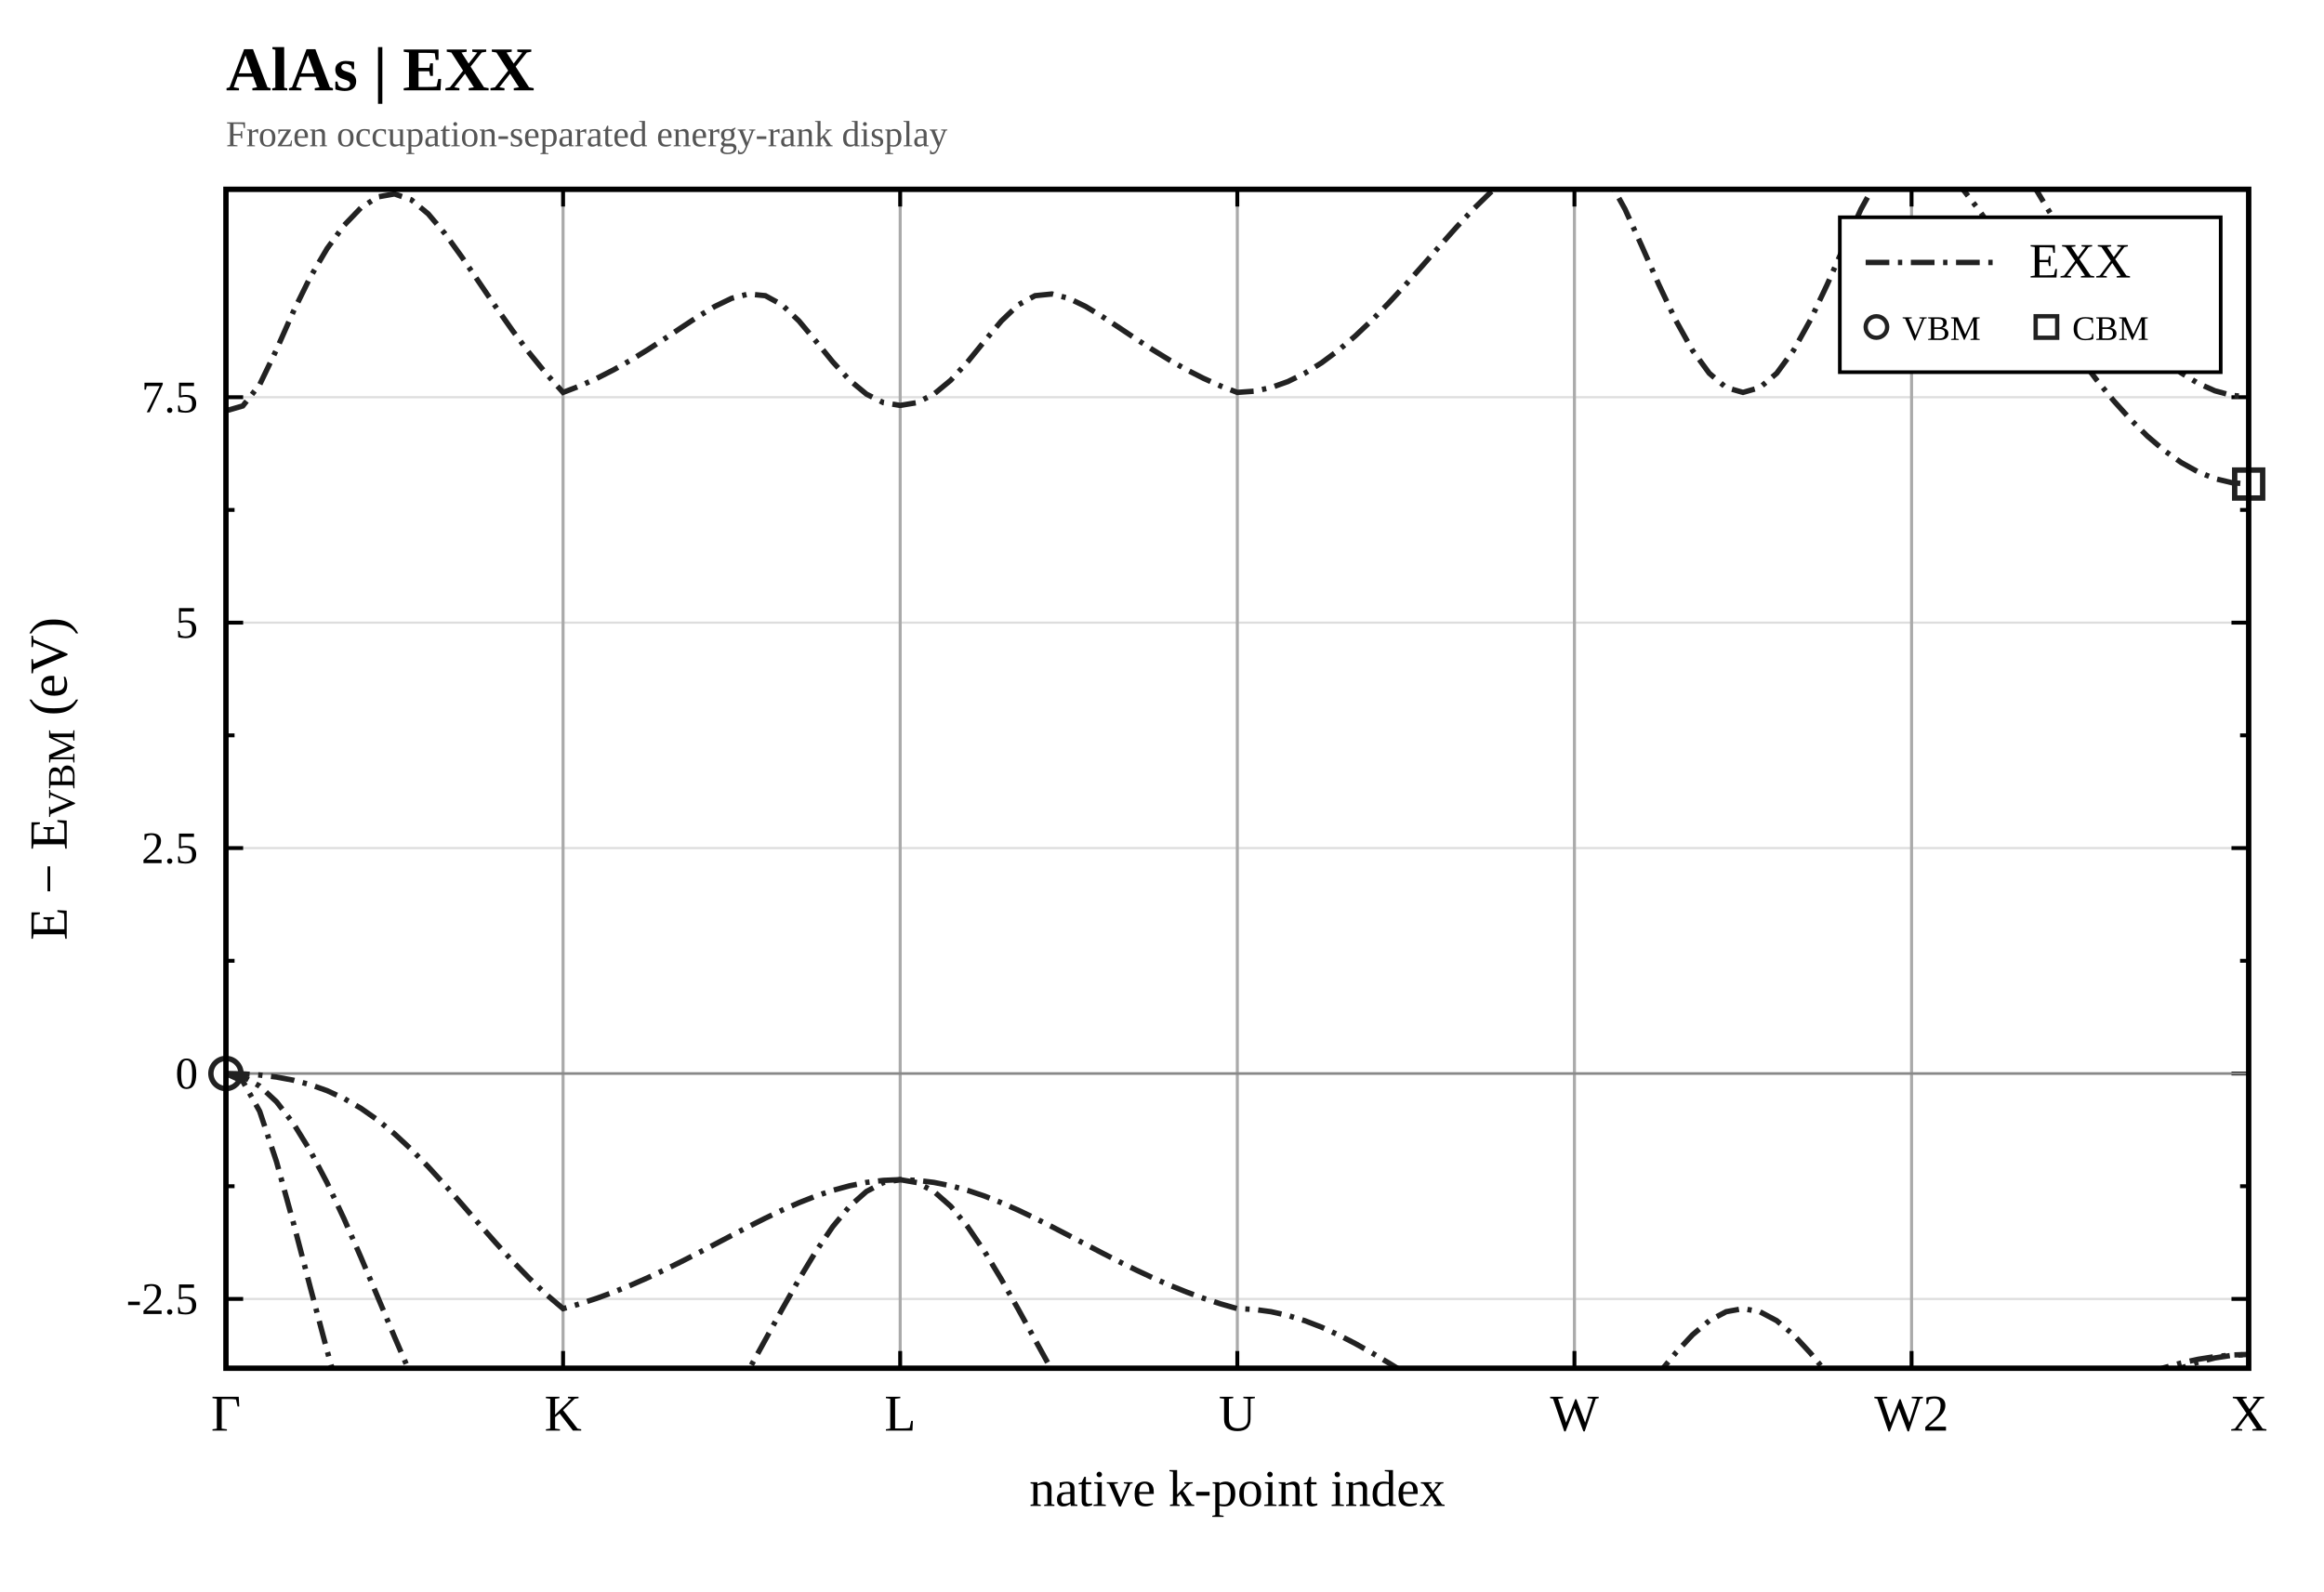
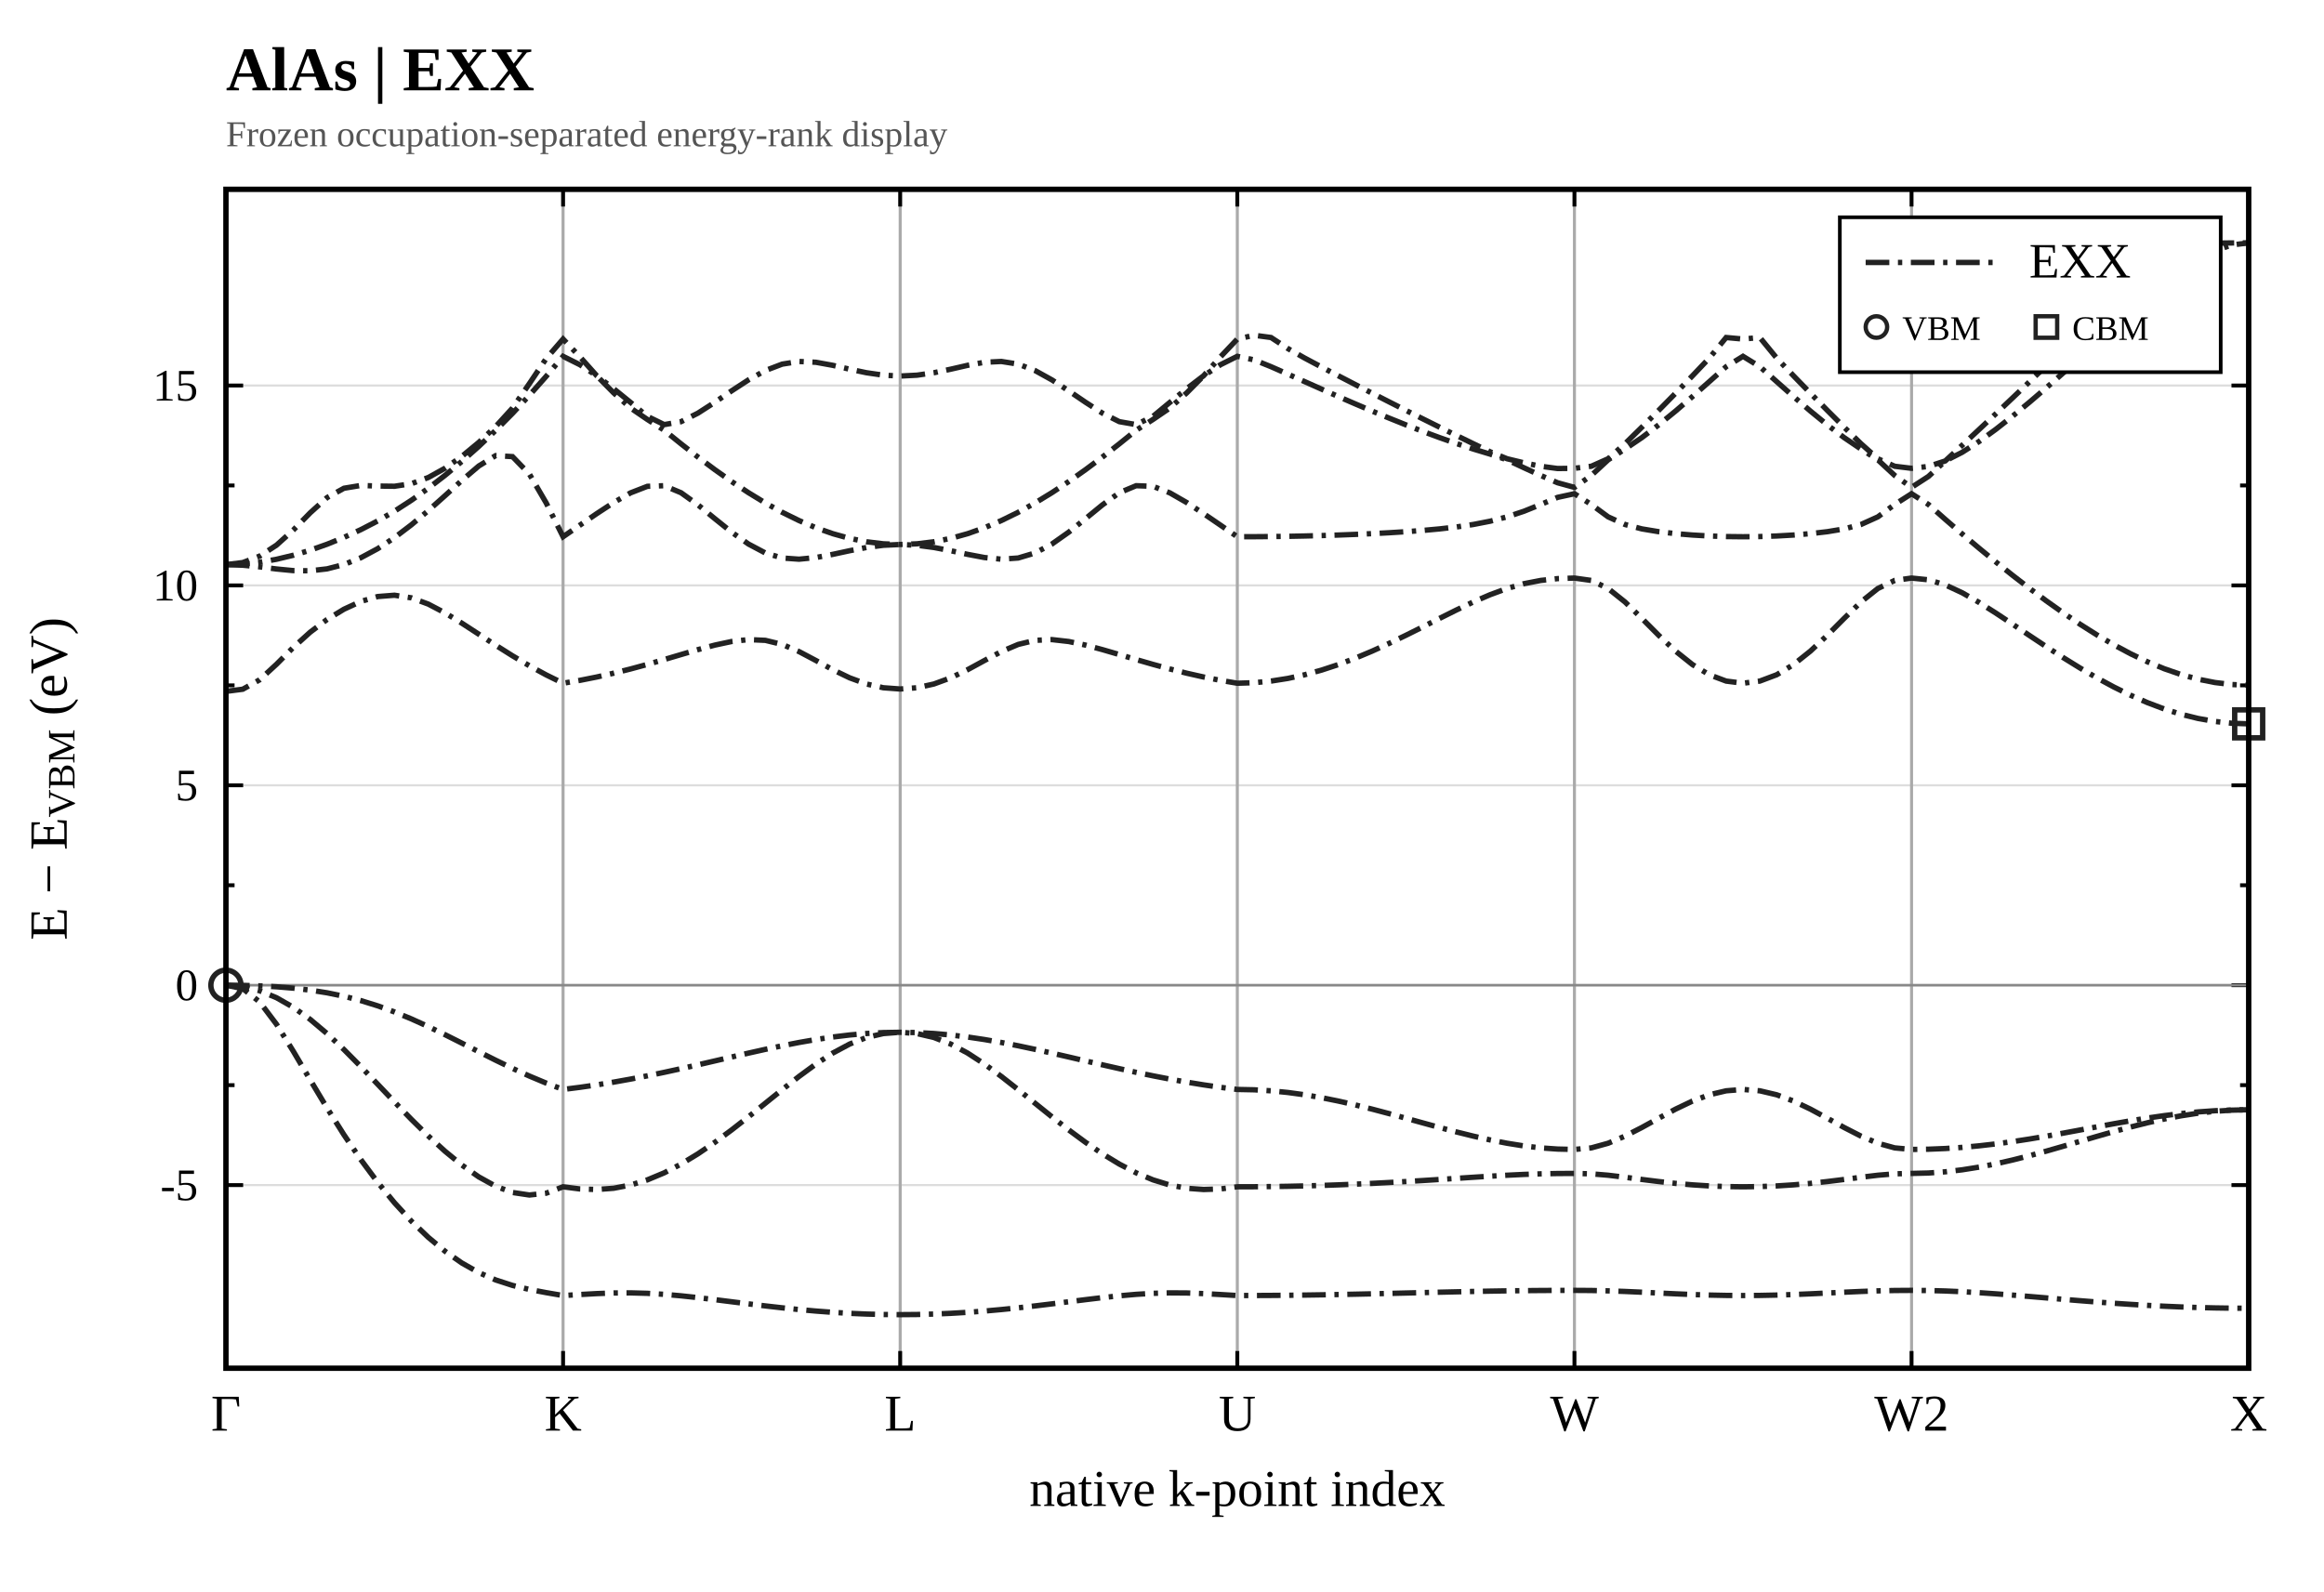
<svg xmlns="http://www.w3.org/2000/svg" width="1080" height="740" viewBox="0 0 1080 740">
  <rect width="100%" height="100%" fill="white" />
  <text x="105" y="42" font-family="Times New Roman, DejaVu Serif, serif" font-size="29" font-weight="bold">AlAs | EXX</text>
  <defs>
    <clipPath id="frontier-clip">
      <rect x="105" y="88" width="940" height="548" />
    </clipPath>
  </defs>
  <text x="105" y="68" font-family="Times New Roman, DejaVu Serif, serif" font-size="17" fill="#555555">Frozen occupation-separated energy-rank display</text>
-   <line x1="105" y1="603.788" x2="1045" y2="603.788" stroke="#dddddd" stroke-width="1" />
-   <text x="92" y="610.788" text-anchor="end" font-family="Times New Roman, DejaVu Serif, serif" font-size="21">-2.5</text>
-   <line x1="105" y1="603.788" x2="113" y2="603.788" stroke="black" stroke-width="1.8" />
-   <line x1="1045" y1="603.788" x2="1037" y2="603.788" stroke="black" stroke-width="1.8" />
-   <line x1="105" y1="551.394" x2="109" y2="551.394" stroke="black" stroke-width="1.8" />
-   <line x1="1045" y1="551.394" x2="1041" y2="551.394" stroke="black" stroke-width="1.8" />
-   <line x1="105" y1="499.000" x2="1045" y2="499.000" stroke="#dddddd" stroke-width="1" />
-   <text x="92" y="506.000" text-anchor="end" font-family="Times New Roman, DejaVu Serif, serif" font-size="21">0</text>
-   <line x1="105" y1="499.000" x2="113" y2="499.000" stroke="black" stroke-width="1.8" />
-   <line x1="1045" y1="499.000" x2="1037" y2="499.000" stroke="black" stroke-width="1.8" />
-   <line x1="105" y1="446.606" x2="109" y2="446.606" stroke="black" stroke-width="1.8" />
-   <line x1="1045" y1="446.606" x2="1041" y2="446.606" stroke="black" stroke-width="1.8" />
-   <line x1="105" y1="394.212" x2="1045" y2="394.212" stroke="#dddddd" stroke-width="1" />
-   <text x="92" y="401.212" text-anchor="end" font-family="Times New Roman, DejaVu Serif, serif" font-size="21">2.5</text>
-   <line x1="105" y1="394.212" x2="113" y2="394.212" stroke="black" stroke-width="1.8" />
-   <line x1="1045" y1="394.212" x2="1037" y2="394.212" stroke="black" stroke-width="1.8" />
-   <line x1="105" y1="341.818" x2="109" y2="341.818" stroke="black" stroke-width="1.8" />
-   <line x1="1045" y1="341.818" x2="1041" y2="341.818" stroke="black" stroke-width="1.8" />
-   <line x1="105" y1="289.424" x2="1045" y2="289.424" stroke="#dddddd" stroke-width="1" />
-   <text x="92" y="296.424" text-anchor="end" font-family="Times New Roman, DejaVu Serif, serif" font-size="21">5</text>
-   <line x1="105" y1="289.424" x2="113" y2="289.424" stroke="black" stroke-width="1.8" />
-   <line x1="1045" y1="289.424" x2="1037" y2="289.424" stroke="black" stroke-width="1.8" />
-   <line x1="105" y1="237.030" x2="109" y2="237.030" stroke="black" stroke-width="1.8" />
-   <line x1="1045" y1="237.030" x2="1041" y2="237.030" stroke="black" stroke-width="1.8" />
-   <line x1="105" y1="184.637" x2="1045" y2="184.637" stroke="#dddddd" stroke-width="1" />
-   <text x="92" y="191.637" text-anchor="end" font-family="Times New Roman, DejaVu Serif, serif" font-size="21">7.5</text>
-   <line x1="105" y1="184.637" x2="113" y2="184.637" stroke="black" stroke-width="1.8" />
-   <line x1="1045" y1="184.637" x2="1037" y2="184.637" stroke="black" stroke-width="1.8" />
+   <line x1="105" y1="550.873" x2="1045" y2="550.873" stroke="#dddddd" stroke-width="1" />
+   <text x="92" y="557.873" text-anchor="end" font-family="Times New Roman, DejaVu Serif, serif" font-size="21">-5</text>
+   <line x1="105" y1="550.873" x2="113" y2="550.873" stroke="black" stroke-width="1.8" />
+   <line x1="1045" y1="550.873" x2="1037" y2="550.873" stroke="black" stroke-width="1.8" />
+   <line x1="105" y1="504.414" x2="109" y2="504.414" stroke="black" stroke-width="1.8" />
+   <line x1="1045" y1="504.414" x2="1041" y2="504.414" stroke="black" stroke-width="1.8" />
+   <line x1="105" y1="457.954" x2="1045" y2="457.954" stroke="#dddddd" stroke-width="1" />
+   <text x="92" y="464.954" text-anchor="end" font-family="Times New Roman, DejaVu Serif, serif" font-size="21">0</text>
+   <line x1="105" y1="457.954" x2="113" y2="457.954" stroke="black" stroke-width="1.8" />
+   <line x1="1045" y1="457.954" x2="1037" y2="457.954" stroke="black" stroke-width="1.8" />
+   <line x1="105" y1="411.495" x2="109" y2="411.495" stroke="black" stroke-width="1.8" />
+   <line x1="1045" y1="411.495" x2="1041" y2="411.495" stroke="black" stroke-width="1.8" />
+   <line x1="105" y1="365.035" x2="1045" y2="365.035" stroke="#dddddd" stroke-width="1" />
+   <text x="92" y="372.035" text-anchor="end" font-family="Times New Roman, DejaVu Serif, serif" font-size="21">5</text>
+   <line x1="105" y1="365.035" x2="113" y2="365.035" stroke="black" stroke-width="1.8" />
+   <line x1="1045" y1="365.035" x2="1037" y2="365.035" stroke="black" stroke-width="1.8" />
+   <line x1="105" y1="318.576" x2="109" y2="318.576" stroke="black" stroke-width="1.8" />
+   <line x1="1045" y1="318.576" x2="1041" y2="318.576" stroke="black" stroke-width="1.8" />
+   <line x1="105" y1="272.116" x2="1045" y2="272.116" stroke="#dddddd" stroke-width="1" />
+   <text x="92" y="279.116" text-anchor="end" font-family="Times New Roman, DejaVu Serif, serif" font-size="21">10</text>
+   <line x1="105" y1="272.116" x2="113" y2="272.116" stroke="black" stroke-width="1.8" />
+   <line x1="1045" y1="272.116" x2="1037" y2="272.116" stroke="black" stroke-width="1.8" />
+   <line x1="105" y1="225.657" x2="109" y2="225.657" stroke="black" stroke-width="1.8" />
+   <line x1="1045" y1="225.657" x2="1041" y2="225.657" stroke="black" stroke-width="1.8" />
+   <line x1="105" y1="179.197" x2="1045" y2="179.197" stroke="#dddddd" stroke-width="1" />
+   <text x="92" y="186.197" text-anchor="end" font-family="Times New Roman, DejaVu Serif, serif" font-size="21">15</text>
+   <line x1="105" y1="179.197" x2="113" y2="179.197" stroke="black" stroke-width="1.8" />
+   <line x1="1045" y1="179.197" x2="1037" y2="179.197" stroke="black" stroke-width="1.8" />
  <line x1="105.000" y1="88" x2="105.000" y2="636" stroke="#aaaaaa" stroke-width="1.4" />
  <text x="105.000" y="665" text-anchor="middle" font-family="Times New Roman, DejaVu Serif, serif" font-size="24">Γ</text>
  <line x1="105.000" y1="88" x2="105.000" y2="96" stroke="black" stroke-width="1.8" />
  <line x1="105.000" y1="636" x2="105.000" y2="628" stroke="black" stroke-width="1.8" />
  <line x1="261.667" y1="88" x2="261.667" y2="636" stroke="#aaaaaa" stroke-width="1.4" />
  <text x="261.667" y="665" text-anchor="middle" font-family="Times New Roman, DejaVu Serif, serif" font-size="24">K</text>
  <line x1="261.667" y1="88" x2="261.667" y2="96" stroke="black" stroke-width="1.8" />
  <line x1="261.667" y1="636" x2="261.667" y2="628" stroke="black" stroke-width="1.8" />
  <line x1="418.333" y1="88" x2="418.333" y2="636" stroke="#aaaaaa" stroke-width="1.4" />
  <text x="418.333" y="665" text-anchor="middle" font-family="Times New Roman, DejaVu Serif, serif" font-size="24">L</text>
  <line x1="418.333" y1="88" x2="418.333" y2="96" stroke="black" stroke-width="1.8" />
  <line x1="418.333" y1="636" x2="418.333" y2="628" stroke="black" stroke-width="1.8" />
  <line x1="575.000" y1="88" x2="575.000" y2="636" stroke="#aaaaaa" stroke-width="1.4" />
  <text x="575.000" y="665" text-anchor="middle" font-family="Times New Roman, DejaVu Serif, serif" font-size="24">U</text>
  <line x1="575.000" y1="88" x2="575.000" y2="96" stroke="black" stroke-width="1.8" />
  <line x1="575.000" y1="636" x2="575.000" y2="628" stroke="black" stroke-width="1.8" />
  <line x1="731.667" y1="88" x2="731.667" y2="636" stroke="#aaaaaa" stroke-width="1.4" />
  <text x="731.667" y="665" text-anchor="middle" font-family="Times New Roman, DejaVu Serif, serif" font-size="24">W</text>
  <line x1="731.667" y1="88" x2="731.667" y2="96" stroke="black" stroke-width="1.8" />
  <line x1="731.667" y1="636" x2="731.667" y2="628" stroke="black" stroke-width="1.8" />
  <line x1="888.333" y1="88" x2="888.333" y2="636" stroke="#aaaaaa" stroke-width="1.4" />
  <text x="888.333" y="665" text-anchor="middle" font-family="Times New Roman, DejaVu Serif, serif" font-size="24">W2</text>
  <line x1="888.333" y1="88" x2="888.333" y2="96" stroke="black" stroke-width="1.8" />
  <line x1="888.333" y1="636" x2="888.333" y2="628" stroke="black" stroke-width="1.8" />
  <line x1="1045.000" y1="88" x2="1045.000" y2="636" stroke="#aaaaaa" stroke-width="1.4" />
  <text x="1045.000" y="665" text-anchor="middle" font-family="Times New Roman, DejaVu Serif, serif" font-size="24">X</text>
  <line x1="1045.000" y1="88" x2="1045.000" y2="96" stroke="black" stroke-width="1.8" />
  <line x1="1045.000" y1="636" x2="1045.000" y2="628" stroke="black" stroke-width="1.8" />
-   <line x1="105" y1="499.000" x2="1045" y2="499.000" stroke="#888888" stroke-width="1.2" />
-   <path id="EXX-rank-1" d="M105.000,499.000 L112.833,502.616 L120.667,516.554 L128.500,539.980 L136.333,568.372 L144.167,598.303 L152.000,627.804 L159.833,655.824 L167.667,681.839 L175.500,705.630 L183.333,727.134 L191.167,746.357 L199.000,763.305 L206.833,777.964 L214.667,790.296 L222.500,800.285 L230.333,808.011 L238.167,813.744 L246.000,817.973 L253.833,821.331 L261.667,824.361 L269.500,823.311 L277.333,822.335 L285.167,821.690 L293.000,821.565 L300.833,822.045 L308.667,823.106 L316.500,824.652 L324.333,826.551 L332.167,828.669 L340.000,830.887 L347.833,833.105 L355.667,835.244 L363.500,837.241 L371.333,839.050 L379.167,840.633 L387.000,841.961 L394.833,843.015 L402.667,843.778 L410.500,844.240 L418.333,844.394 L426.167,844.240 L434.000,843.778 L441.833,843.015 L449.667,841.961 L457.500,840.633 L465.333,839.050 L473.167,837.241 L481.000,835.244 L488.833,833.105 L496.667,830.887 L504.500,828.669 L512.333,826.551 L520.167,824.652 L528.000,823.106 L535.833,822.045 L543.667,821.565 L551.500,821.690 L559.333,822.335 L567.167,823.311 L575.000,824.361 L582.833,824.330 L590.667,824.237 L598.500,824.085 L606.333,823.876 L614.167,823.614 L622.000,823.304 L629.833,822.952 L637.667,822.566 L645.500,822.154 L653.333,821.726 L661.167,821.293 L669.000,820.866 L676.833,820.457 L684.667,820.078 L692.500,819.740 L700.333,819.455 L708.167,819.229 L716.000,819.069 L723.833,818.975 L731.667,818.946 L739.500,819.069 L747.333,819.455 L755.167,820.078 L763.000,820.866 L770.833,821.726 L778.667,822.566 L786.500,823.304 L794.333,823.876 L802.167,824.237 L810.000,824.361 L817.833,824.237 L825.667,823.876 L833.500,823.304 L841.333,822.566 L849.167,821.726 L857.000,820.866 L864.833,820.078 L872.667,819.455 L880.500,819.069 L888.333,818.946 L896.167,819.108 L904.000,819.585 L911.833,820.349 L919.667,821.360 L927.500,822.568 L935.333,823.918 L943.167,825.361 L951.000,826.847 L958.833,828.333 L966.667,829.782 L974.500,831.164 L982.333,832.453 L990.167,833.628 L998.000,834.674 L1005.833,835.577 L1013.667,836.327 L1021.500,836.918 L1029.333,837.343 L1037.167,837.600 L1045.000,837.686" fill="none" stroke="#222222" stroke-width="2.5" stroke-dasharray="11 4 2 4" clip-path="url(#frontier-clip)" />
-   <path id="EXX-rank-2" d="M105.000,499.000 L112.833,500.461 L120.667,504.844 L128.500,512.128 L136.333,522.218 L144.167,534.891 L152.000,549.791 L159.833,566.441 L167.667,584.297 L175.500,602.799 L183.333,621.408 L191.167,639.628 L199.000,657.008 L206.833,673.135 L214.667,687.603 L222.500,699.978 L230.333,709.752 L238.167,716.310 L246.000,718.956 L253.833,717.062 L261.667,710.355 L269.500,712.619 L277.333,713.201 L285.167,711.882 L293.000,708.524 L300.833,703.105 L308.667,695.717 L316.500,686.544 L324.333,675.817 L332.167,663.793 L340.000,650.744 L347.833,636.960 L355.667,622.760 L363.500,608.512 L371.333,594.647 L379.167,581.675 L387.000,570.171 L394.833,560.725 L402.667,553.825 L410.500,549.708 L418.333,548.356 L426.167,549.708 L434.000,553.825 L441.833,560.725 L449.667,570.171 L457.500,581.675 L465.333,594.647 L473.167,608.512 L481.000,622.760 L488.833,636.960 L496.667,650.744 L504.500,663.793 L512.333,675.817 L520.167,686.544 L528.000,695.717 L535.833,703.105 L543.667,708.524 L551.500,711.882 L559.333,713.201 L567.167,712.619 L575.000,710.355 L582.833,710.298 L590.667,710.126 L598.500,709.840 L606.333,709.441 L614.167,708.932 L622.000,708.315 L629.833,707.593 L637.667,706.772 L645.500,705.858 L653.333,704.860 L661.167,703.791 L669.000,702.666 L676.833,701.510 L684.667,700.354 L692.500,699.240 L700.333,698.226 L708.167,697.381 L716.000,696.769 L723.833,696.429 L731.667,696.333 L739.500,696.769 L747.333,698.226 L755.167,700.354 L763.000,702.666 L770.833,704.860 L778.667,706.772 L786.500,708.315 L794.333,709.441 L802.167,710.126 L810.000,710.355 L817.833,710.126 L825.667,709.441 L833.500,708.315 L841.333,706.772 L849.167,704.860 L857.000,702.666 L864.833,700.354 L872.667,698.226 L880.500,696.769 L888.333,696.333 L896.167,695.905 L904.000,694.633 L911.833,692.559 L919.667,689.747 L927.500,686.278 L935.333,682.247 L943.167,677.760 L951.000,672.924 L958.833,667.856 L966.667,662.673 L974.500,657.496 L982.333,652.447 L990.167,647.648 L998.000,643.217 L1005.833,639.266 L1013.667,635.894 L1021.500,633.185 L1029.333,631.205 L1037.167,629.999 L1045.000,629.595" fill="none" stroke="#222222" stroke-width="2.5" stroke-dasharray="11 4 2 4" clip-path="url(#frontier-clip)" />
-   <path id="EXX-rank-3" d="M105.000,499.000 L112.833,499.171 L120.667,499.705 L128.500,500.656 L136.333,502.112 L144.167,504.179 L152.000,506.971 L159.833,510.594 L167.667,515.131 L175.500,520.620 L183.333,527.045 L191.167,534.329 L199.000,542.338 L206.833,550.891 L214.667,559.775 L222.500,568.766 L230.333,577.640 L238.167,586.191 L246.000,594.242 L253.833,601.649 L261.667,608.302 L269.500,606.057 L277.333,603.490 L285.167,600.615 L293.000,597.450 L300.833,594.019 L308.667,590.355 L316.500,586.497 L324.333,582.492 L332.167,578.397 L340.000,574.277 L347.833,570.203 L355.667,566.252 L363.500,562.508 L371.333,559.051 L379.167,555.964 L387.000,553.323 L394.833,551.193 L402.667,549.631 L410.500,548.677 L418.333,548.356 L426.167,548.677 L434.000,549.631 L441.833,551.193 L449.667,553.323 L457.500,555.964 L465.333,559.051 L473.167,562.508 L481.000,566.252 L488.833,570.202 L496.667,574.277 L504.500,578.397 L512.333,582.492 L520.167,586.497 L528.000,590.355 L535.833,594.019 L543.667,597.450 L551.500,600.615 L559.333,603.490 L567.167,606.057 L575.000,608.302 L582.833,608.659 L590.667,609.723 L598.500,611.479 L606.333,613.894 L614.167,616.919 L622.000,620.492 L629.833,624.529 L637.667,628.938 L645.500,633.615 L653.333,638.456 L661.167,643.349 L669.000,648.185 L676.833,652.852 L684.667,657.237 L692.500,661.224 L700.333,664.689 L708.167,667.508 L716.000,669.569 L723.833,670.797 L731.667,671.193 L739.500,669.569 L747.333,664.689 L755.167,657.237 L763.000,648.185 L770.833,638.456 L778.667,628.938 L786.500,620.492 L794.333,613.894 L802.167,609.723 L810.000,608.302 L817.833,609.723 L825.667,613.894 L833.500,620.492 L841.333,628.937 L849.167,638.456 L857.000,648.185 L864.833,657.238 L872.667,664.689 L880.500,669.569 L888.333,671.193 L896.167,670.951 L904.000,670.231 L911.833,669.046 L919.667,667.419 L927.500,665.382 L935.333,662.976 L943.167,660.251 L951.000,657.268 L958.833,654.095 L966.667,650.809 L974.500,647.494 L982.333,644.238 L990.167,641.133 L998.000,638.266 L1005.833,635.719 L1013.667,633.560 L1021.500,631.842 L1029.333,630.597 L1037.167,629.846 L1045.000,629.595" fill="none" stroke="#222222" stroke-width="2.5" stroke-dasharray="11 4 2 4" clip-path="url(#frontier-clip)" />
-   <path id="EXX-rank-4" d="M105.000,190.952 L112.833,188.688 L120.667,178.817 L128.500,162.508 L136.333,144.792 L144.167,128.856 L152.000,115.558 L159.833,104.820 L167.667,96.662 L175.500,91.535 L183.333,90.141 L191.167,92.894 L199.000,99.416 L206.833,108.671 L214.667,119.509 L222.500,131.010 L230.333,142.531 L238.167,153.647 L246.000,164.086 L253.833,173.693 L261.667,182.406 L269.500,179.395 L277.333,175.884 L285.167,171.897 L293.000,167.472 L300.833,162.670 L308.667,157.582 L316.500,152.349 L324.333,147.190 L332.167,142.447 L340.000,138.666 L347.833,136.661 L355.667,137.447 L363.500,141.740 L371.333,149.233 L379.167,158.593 L387.000,168.213 L394.833,176.734 L402.667,183.209 L410.500,187.149 L418.333,188.454 L426.167,187.149 L434.000,183.209 L441.833,176.734 L449.667,168.213 L457.500,158.593 L465.333,149.233 L473.167,141.740 L481.000,137.447 L488.833,136.661 L496.667,138.666 L504.500,142.447 L512.333,147.190 L520.167,152.349 L528.000,157.582 L535.833,162.670 L543.667,167.472 L551.500,171.897 L559.333,175.884 L567.167,179.395 L575.000,182.406 L582.833,181.842 L590.667,180.158 L598.500,177.370 L606.333,173.513 L614.167,168.639 L622.000,162.819 L629.833,156.146 L637.667,148.727 L645.500,140.690 L653.333,132.179 L661.167,123.360 L669.000,114.427 L676.833,105.617 L684.667,97.220 L692.500,89.586 L700.333,83.091 L708.167,78.060 L716.000,74.637 L723.833,72.739 L731.667,72.156 L739.500,74.637 L747.333,83.091 L755.167,97.220 L763.000,114.427 L770.833,132.179 L778.667,148.727 L786.500,162.819 L794.333,173.513 L802.167,180.158 L810.000,182.406 L817.833,180.158 L825.667,173.513 L833.500,162.819 L841.333,148.727 L849.167,132.179 L857.000,114.427 L864.833,97.220 L872.667,83.091 L880.500,74.637 L888.333,72.156 L896.167,73.972 L904.000,79.310 L911.833,87.526 L919.667,97.645 L927.500,108.848 L935.333,120.570 L943.167,132.431 L951.000,144.167 L958.833,155.578 L966.667,166.506 L974.500,176.811 L982.333,186.368 L990.167,195.064 L998.000,202.795 L1005.833,209.468 L1013.667,215.010 L1021.500,219.362 L1029.333,222.490 L1037.167,224.372 L1045.000,225.000" fill="none" stroke="#222222" stroke-width="2.5" stroke-dasharray="11 4 2 4" clip-path="url(#frontier-clip)" />
-   <path id="EXX-rank-5" d="M105.000,58.077 L112.833,58.679 L120.667,60.393 L128.500,62.633 L136.333,64.345 L144.167,64.523 L152.000,62.500 L159.833,57.963 L167.667,50.872 L175.500,41.377 L183.333,29.747 L191.167,16.326 L199.000,1.504 L206.833,-14.262 L214.667,-30.311 L222.500,-45.365 L230.333,-56.211 L238.167,-55.170 L246.000,-36.913 L253.833,-6.578 L261.667,28.831 L269.500,16.664 L277.333,4.579 L285.167,-6.994 L293.000,-17.153 L300.833,-24.016 L308.667,-24.685 L316.500,-17.296 L324.333,-4.621 L332.167,9.827 L340.000,24.019 L347.833,36.485 L355.667,45.848 L363.500,51.122 L371.333,52.362 L379.167,50.638 L387.000,47.299 L394.833,43.491 L402.667,40.098 L410.500,37.777 L418.333,36.954 L426.167,37.777 L434.000,40.098 L441.833,43.491 L449.667,47.299 L457.500,50.638 L465.333,52.361 L473.167,51.122 L481.000,45.848 L488.833,36.485 L496.667,24.019 L504.500,9.827 L512.333,-4.621 L520.167,-17.296 L528.000,-24.685 L535.833,-24.016 L543.667,-17.153 L551.500,-6.994 L559.333,4.579 L567.167,16.664 L575.000,28.831 L582.833,28.782 L590.667,28.634 L598.500,28.387 L606.333,28.039 L614.167,27.589 L622.000,27.034 L629.833,26.365 L637.667,25.574 L645.500,24.642 L653.333,23.540 L661.167,22.220 L669.000,20.608 L676.833,18.584 L684.667,15.975 L692.500,12.539 L700.333,7.996 L708.167,2.129 L716.000,-4.999 L723.833,-12.443 L731.667,-16.269 L739.500,-4.999 L747.333,7.996 L755.167,15.975 L763.000,20.608 L770.833,23.540 L778.667,25.574 L786.500,27.034 L794.333,28.039 L802.167,28.634 L810.000,28.831 L817.833,28.634 L825.667,28.039 L833.500,27.034 L841.333,25.574 L849.167,23.540 L857.000,20.608 L864.833,15.975 L872.667,7.996 L880.500,-4.999 L888.333,-16.269 L896.167,-5.031 L904.000,10.592 L911.833,25.867 L919.667,40.757 L927.500,55.264 L935.333,69.362 L943.167,83.007 L951.000,96.145 L958.833,108.706 L966.667,120.618 L974.500,131.794 L982.333,142.144 L990.167,151.572 L998.000,159.980 L1005.833,167.276 L1013.667,173.370 L1021.500,178.190 L1029.333,181.674 L1037.167,183.781 L1045.000,184.486" fill="none" stroke="#222222" stroke-width="2.5" stroke-dasharray="11 4 2 4" clip-path="url(#frontier-clip)" />
-   <path id="EXX-rank-6" d="M105.000,58.077 L112.833,57.441 L120.667,55.549 L128.500,52.451 L136.333,48.220 L144.167,42.940 L152.000,36.690 L159.833,29.515 L167.667,21.402 L175.500,12.273 L183.333,2.028 L191.167,-9.385 L199.000,-21.940 L206.833,-35.569 L214.667,-50.225 L222.500,-65.909 L230.333,-82.654 L238.167,-100.489 L246.000,-119.415 L253.833,-139.392 L261.667,-160.323 L269.500,-151.519 L277.333,-139.867 L285.167,-122.023 L293.000,-106.192 L300.833,-94.145 L308.667,-82.831 L316.500,-68.562 L324.333,-54.760 L332.167,-41.552 L340.000,-29.050 L347.833,-17.359 L355.667,-6.577 L363.500,3.200 L371.333,11.880 L379.167,19.378 L387.000,25.620 L394.833,30.541 L402.667,34.092 L410.500,36.237 L418.333,36.954 L426.167,36.237 L434.000,34.092 L441.833,30.541 L449.667,25.620 L457.500,19.378 L465.333,11.880 L473.167,3.200 L481.000,-6.577 L488.833,-17.359 L496.667,-29.050 L504.500,-41.552 L512.333,-54.760 L520.167,-68.562 L528.000,-82.831 L535.833,-94.144 L543.667,-106.192 L551.500,-122.023 L559.333,-139.867 L567.167,-151.519 L575.000,-160.323 L582.833,-156.599 L590.667,-149.456 L598.500,-141.666 L606.333,-133.768 L614.167,-125.898 L622.000,-118.111 L629.833,-110.443 L637.667,-102.927 L645.500,-95.596 L653.333,-88.485 L661.167,-81.635 L669.000,-75.090 L676.833,-68.900 L684.667,-63.116 L692.500,-57.788 L700.333,-51.803 L708.167,-43.521 L716.000,-35.429 L723.833,-27.770 L731.667,-22.919 L739.500,-35.429 L747.333,-51.803 L755.167,-63.116 L763.000,-75.090 L770.833,-88.485 L778.667,-102.927 L786.500,-118.111 L794.333,-133.768 L802.167,-149.456 L810.000,-160.323 L817.833,-149.456 L825.667,-133.768 L833.500,-118.111 L841.333,-102.927 L849.167,-88.485 L857.000,-75.090 L864.833,-63.116 L872.667,-51.803 L880.500,-35.429 L888.333,-22.919 L896.167,-34.374 L904.000,-50.655 L911.833,-59.659 L919.667,-70.959 L927.500,-83.802 L935.333,-97.688 L943.167,-112.299 L951.000,-127.427 L958.833,-142.919 L966.667,-158.652 L974.500,-174.510 L982.333,-190.367 L990.167,-206.068 L998.000,-221.404 L1005.833,-236.080 L1013.667,-249.667 L1021.500,-261.563 L1029.333,-270.992 L1037.167,-277.110 L1045.000,-279.238" fill="none" stroke="#222222" stroke-width="2.5" stroke-dasharray="11 4 2 4" clip-path="url(#frontier-clip)" />
-   <path id="EXX-rank-7" d="M105.000,58.077 L112.833,55.889 L120.667,49.161 L128.500,37.635 L136.333,21.738 L144.167,3.710 L152.000,-12.246 L159.833,-22.001 L167.667,-24.936 L175.500,-24.317 L183.333,-24.094 L191.167,-26.798 L199.000,-33.231 L206.833,-43.030 L214.667,-55.492 L222.500,-70.090 L230.333,-86.693 L238.167,-106.070 L246.000,-131.663 L253.833,-158.004 L261.667,-178.433 L269.500,-159.770 L277.333,-139.950 L285.167,-126.407 L293.000,-112.053 L300.833,-97.406 L308.667,-88.728 L316.500,-91.826 L324.333,-100.740 L332.167,-112.105 L340.000,-124.128 L347.833,-135.632 L355.667,-145.417 L363.500,-152.153 L371.333,-154.943 L379.167,-154.085 L387.000,-150.888 L394.833,-146.836 L402.667,-143.119 L410.500,-140.561 L418.333,-139.654 L426.167,-140.561 L434.000,-143.119 L441.833,-146.836 L449.667,-150.889 L457.500,-154.085 L465.333,-154.943 L473.167,-152.153 L481.000,-145.417 L488.833,-135.631 L496.667,-124.128 L504.500,-112.105 L512.333,-100.740 L520.167,-91.826 L528.000,-88.728 L535.833,-97.406 L543.667,-112.053 L551.500,-126.407 L559.333,-139.950 L567.167,-159.770 L575.000,-178.433 L582.833,-182.417 L590.667,-180.049 L598.500,-168.463 L606.333,-158.464 L614.167,-149.076 L622.000,-139.859 L629.833,-130.719 L637.667,-121.641 L645.500,-112.627 L653.333,-103.683 L661.167,-94.816 L669.000,-86.030 L676.833,-77.331 L684.667,-68.723 L692.500,-60.211 L700.333,-52.963 L708.167,-48.684 L716.000,-45.064 L723.833,-42.698 L731.667,-42.916 L739.500,-45.064 L747.333,-52.963 L755.167,-68.723 L763.000,-86.030 L770.833,-103.683 L778.667,-121.641 L786.500,-139.859 L794.333,-158.464 L802.167,-180.049 L810.000,-178.433 L817.833,-180.049 L825.667,-158.464 L833.500,-139.859 L841.333,-121.641 L849.167,-103.683 L857.000,-86.030 L864.833,-68.723 L872.667,-52.963 L880.500,-45.064 L888.333,-42.916 L896.167,-44.876 L904.000,-50.659 L911.833,-67.039 L919.667,-83.513 L927.500,-100.108 L935.333,-116.840 L943.167,-133.716 L951.000,-150.743 L958.833,-167.929 L966.667,-185.287 L974.500,-202.833 L982.333,-220.561 L990.167,-238.299 L998.000,-255.109 L1005.833,-268.268 L1013.667,-275.399 L1021.500,-278.114 L1029.333,-278.965 L1037.167,-279.195 L1045.000,-279.238" fill="none" stroke="#222222" stroke-width="2.5" stroke-dasharray="11 4 2 4" clip-path="url(#frontier-clip)" />
-   <circle id="EXX-VBM-1" cx="105.000" cy="499.000" r="7" fill="none" stroke="#222222" stroke-width="2.5" />
-   <rect id="EXX-CBM-1" x="1038.500" y="218.500" width="13" height="13" fill="none" stroke="#222222" stroke-width="2.5" />
+   <line x1="105" y1="457.954" x2="1045" y2="457.954" stroke="#888888" stroke-width="1.2" />
+   <path id="EXX-rank-1" d="M105.000,457.954 L112.833,459.558 L120.667,465.737 L128.500,476.124 L136.333,488.712 L144.167,501.982 L152.000,515.062 L159.833,527.485 L167.667,539.019 L175.500,549.567 L183.333,559.101 L191.167,567.624 L199.000,575.139 L206.833,581.638 L214.667,587.106 L222.500,591.534 L230.333,594.960 L238.167,597.501 L246.000,599.377 L253.833,600.865 L261.667,602.209 L269.500,601.743 L277.333,601.310 L285.167,601.024 L293.000,600.969 L300.833,601.182 L308.667,601.652 L316.500,602.338 L324.333,603.180 L332.167,604.119 L340.000,605.102 L347.833,606.085 L355.667,607.034 L363.500,607.919 L371.333,608.721 L379.167,609.423 L387.000,610.012 L394.833,610.479 L402.667,610.818 L410.500,611.022 L418.333,611.091 L426.167,611.022 L434.000,610.818 L441.833,610.479 L449.667,610.012 L457.500,609.423 L465.333,608.721 L473.167,607.919 L481.000,607.034 L488.833,606.085 L496.667,605.102 L504.500,604.119 L512.333,603.180 L520.167,602.338 L528.000,601.652 L535.833,601.182 L543.667,600.969 L551.500,601.024 L559.333,601.310 L567.167,601.743 L575.000,602.209 L582.833,602.195 L590.667,602.154 L598.500,602.087 L606.333,601.994 L614.167,601.877 L622.000,601.740 L629.833,601.584 L637.667,601.413 L645.500,601.230 L653.333,601.041 L661.167,600.849 L669.000,600.659 L676.833,600.478 L684.667,600.310 L692.500,600.160 L700.333,600.033 L708.167,599.933 L716.000,599.862 L723.833,599.821 L731.667,599.808 L739.500,599.862 L747.333,600.033 L755.167,600.310 L763.000,600.659 L770.833,601.041 L778.667,601.413 L786.500,601.740 L794.333,601.994 L802.167,602.154 L810.000,602.209 L817.833,602.154 L825.667,601.994 L833.500,601.740 L841.333,601.413 L849.167,601.041 L857.000,600.659 L864.833,600.310 L872.667,600.033 L880.500,599.862 L888.333,599.808 L896.167,599.880 L904.000,600.091 L911.833,600.430 L919.667,600.878 L927.500,601.414 L935.333,602.013 L943.167,602.652 L951.000,603.311 L958.833,603.970 L966.667,604.612 L974.500,605.225 L982.333,605.796 L990.167,606.317 L998.000,606.781 L1005.833,607.181 L1013.667,607.514 L1021.500,607.776 L1029.333,607.965 L1037.167,608.078 L1045.000,608.117" fill="none" stroke="#222222" stroke-width="2.5" stroke-dasharray="11 4 2 4" clip-path="url(#frontier-clip)" />
+   <path id="EXX-rank-2" d="M105.000,457.954 L112.833,458.602 L120.667,460.545 L128.500,463.775 L136.333,468.248 L144.167,473.867 L152.000,480.473 L159.833,487.855 L167.667,495.772 L175.500,503.975 L183.333,512.226 L191.167,520.304 L199.000,528.010 L206.833,535.160 L214.667,541.575 L222.500,547.061 L230.333,551.395 L238.167,554.303 L246.000,555.476 L253.833,554.636 L261.667,551.662 L269.500,552.666 L277.333,552.924 L285.167,552.339 L293.000,550.851 L300.833,548.448 L308.667,545.172 L316.500,541.105 L324.333,536.349 L332.167,531.018 L340.000,525.233 L347.833,519.121 L355.667,512.825 L363.500,506.508 L371.333,500.361 L379.167,494.610 L387.000,489.509 L394.833,485.321 L402.667,482.262 L410.500,480.437 L418.333,479.837 L426.167,480.437 L434.000,482.262 L441.833,485.321 L449.667,489.509 L457.500,494.610 L465.333,500.361 L473.167,506.508 L481.000,512.825 L488.833,519.121 L496.667,525.233 L504.500,531.018 L512.333,536.349 L520.167,541.105 L528.000,545.172 L535.833,548.448 L543.667,550.851 L551.500,552.339 L559.333,552.924 L567.167,552.666 L575.000,551.662 L582.833,551.637 L590.667,551.560 L598.500,551.434 L606.333,551.257 L614.167,551.031 L622.000,550.758 L629.833,550.438 L637.667,550.074 L645.500,549.668 L653.333,549.226 L661.167,548.752 L669.000,548.253 L676.833,547.741 L684.667,547.228 L692.500,546.734 L700.333,546.285 L708.167,545.910 L716.000,545.639 L723.833,545.488 L731.667,545.446 L739.500,545.639 L747.333,546.285 L755.167,547.228 L763.000,548.253 L770.833,549.226 L778.667,550.074 L786.500,550.758 L794.333,551.257 L802.167,551.560 L810.000,551.662 L817.833,551.560 L825.667,551.257 L833.500,550.758 L841.333,550.074 L849.167,549.226 L857.000,548.253 L864.833,547.228 L872.667,546.285 L880.500,545.639 L888.333,545.446 L896.167,545.255 L904.000,544.692 L911.833,543.772 L919.667,542.525 L927.500,540.987 L935.333,539.200 L943.167,537.210 L951.000,535.067 L958.833,532.819 L966.667,530.522 L974.500,528.226 L982.333,525.988 L990.167,523.860 L998.000,521.896 L1005.833,520.144 L1013.667,518.649 L1021.500,517.448 L1029.333,516.570 L1037.167,516.035 L1045.000,515.856" fill="none" stroke="#222222" stroke-width="2.5" stroke-dasharray="11 4 2 4" clip-path="url(#frontier-clip)" />
+   <path id="EXX-rank-3" d="M105.000,457.954 L112.833,458.030 L120.667,458.267 L128.500,458.689 L136.333,459.334 L144.167,460.250 L152.000,461.488 L159.833,463.095 L167.667,465.106 L175.500,467.540 L183.333,470.389 L191.167,473.618 L199.000,477.169 L206.833,480.961 L214.667,484.900 L222.500,488.886 L230.333,492.821 L238.167,496.612 L246.000,500.182 L253.833,503.466 L261.667,506.415 L269.500,505.420 L277.333,504.282 L285.167,503.007 L293.000,501.604 L300.833,500.083 L308.667,498.458 L316.500,496.747 L324.333,494.972 L332.167,493.156 L340.000,491.330 L347.833,489.523 L355.667,487.772 L363.500,486.112 L371.333,484.579 L379.167,483.210 L387.000,482.039 L394.833,481.095 L402.667,480.402 L410.500,479.979 L418.333,479.837 L426.167,479.979 L434.000,480.402 L441.833,481.095 L449.667,482.039 L457.500,483.210 L465.333,484.579 L473.167,486.112 L481.000,487.772 L488.833,489.523 L496.667,491.329 L504.500,493.156 L512.333,494.972 L520.167,496.747 L528.000,498.458 L535.833,500.083 L543.667,501.604 L551.500,503.007 L559.333,504.282 L567.167,505.420 L575.000,506.415 L582.833,506.574 L590.667,507.045 L598.500,507.824 L606.333,508.894 L614.167,510.236 L622.000,511.820 L629.833,513.610 L637.667,515.564 L645.500,517.638 L653.333,519.784 L661.167,521.954 L669.000,524.098 L676.833,526.167 L684.667,528.111 L692.500,529.879 L700.333,531.415 L708.167,532.665 L716.000,533.579 L723.833,534.124 L731.667,534.299 L739.500,533.579 L747.333,531.415 L755.167,528.111 L763.000,524.098 L770.833,519.784 L778.667,515.564 L786.500,511.820 L794.333,508.894 L802.167,507.045 L810.000,506.415 L817.833,507.045 L825.667,508.894 L833.500,511.820 L841.333,515.564 L849.167,519.784 L857.000,524.098 L864.833,528.112 L872.667,531.415 L880.500,533.579 L888.333,534.299 L896.167,534.192 L904.000,533.873 L911.833,533.347 L919.667,532.626 L927.500,531.722 L935.333,530.656 L943.167,529.448 L951.000,528.125 L958.833,526.718 L966.667,525.261 L974.500,523.791 L982.333,522.348 L990.167,520.971 L998.000,519.700 L1005.833,518.571 L1013.667,517.614 L1021.500,516.852 L1029.333,516.300 L1037.167,515.967 L1045.000,515.856" fill="none" stroke="#222222" stroke-width="2.5" stroke-dasharray="11 4 2 4" clip-path="url(#frontier-clip)" />
+   <path id="EXX-rank-4" d="M105.000,321.376 L112.833,320.372 L120.667,315.996 L128.500,308.765 L136.333,300.910 L144.167,293.844 L152.000,287.949 L159.833,283.188 L167.667,279.571 L175.500,277.298 L183.333,276.680 L191.167,277.900 L199.000,280.792 L206.833,284.895 L214.667,289.700 L222.500,294.799 L230.333,299.908 L238.167,304.836 L246.000,309.464 L253.833,313.724 L261.667,317.587 L269.500,316.252 L277.333,314.695 L285.167,312.928 L293.000,310.966 L300.833,308.837 L308.667,306.581 L316.500,304.261 L324.333,301.973 L332.167,299.870 L340.000,298.194 L347.833,297.305 L355.667,297.654 L363.500,299.557 L371.333,302.879 L379.167,307.029 L387.000,311.294 L394.833,315.072 L402.667,317.943 L410.500,319.690 L418.333,320.268 L426.167,319.690 L434.000,317.943 L441.833,315.072 L449.667,311.294 L457.500,307.029 L465.333,302.879 L473.167,299.557 L481.000,297.654 L488.833,297.305 L496.667,298.194 L504.500,299.870 L512.333,301.973 L520.167,304.261 L528.000,306.581 L535.833,308.837 L543.667,310.966 L551.500,312.928 L559.333,314.695 L567.167,316.252 L575.000,317.587 L582.833,317.337 L590.667,316.590 L598.500,315.354 L606.333,313.644 L614.167,311.483 L622.000,308.903 L629.833,305.944 L637.667,302.655 L645.500,299.091 L653.333,295.318 L661.167,291.408 L669.000,287.447 L676.833,283.541 L684.667,279.818 L692.500,276.433 L700.333,273.554 L708.167,271.323 L716.000,269.806 L723.833,268.964 L731.667,268.706 L739.500,269.806 L747.333,273.554 L755.167,279.818 L763.000,287.447 L770.833,295.318 L778.667,302.655 L786.500,308.903 L794.333,313.644 L802.167,316.590 L810.000,317.587 L817.833,316.590 L825.667,313.644 L833.500,308.903 L841.333,302.655 L849.167,295.318 L857.000,287.447 L864.833,279.818 L872.667,273.554 L880.500,269.806 L888.333,268.706 L896.167,269.511 L904.000,271.878 L911.833,275.520 L919.667,280.006 L927.500,284.974 L935.333,290.171 L943.167,295.429 L951.000,300.633 L958.833,305.692 L966.667,310.537 L974.500,315.106 L982.333,319.343 L990.167,323.199 L998.000,326.626 L1005.833,329.585 L1013.667,332.042 L1021.500,333.972 L1029.333,335.359 L1037.167,336.193 L1045.000,336.472" fill="none" stroke="#222222" stroke-width="2.5" stroke-dasharray="11 4 2 4" clip-path="url(#frontier-clip)" />
+   <path id="EXX-rank-5" d="M105.000,262.464 L112.833,262.730 L120.667,263.490 L128.500,264.483 L136.333,265.242 L144.167,265.321 L152.000,264.424 L159.833,262.413 L167.667,259.269 L175.500,255.059 L183.333,249.903 L191.167,243.953 L199.000,237.381 L206.833,230.391 L214.667,223.275 L222.500,216.601 L230.333,211.792 L238.167,212.253 L246.000,220.348 L253.833,233.797 L261.667,249.497 L269.500,244.102 L277.333,238.744 L285.167,233.613 L293.000,229.109 L300.833,226.066 L308.667,225.769 L316.500,229.046 L324.333,234.665 L332.167,241.071 L340.000,247.363 L347.833,252.890 L355.667,257.041 L363.500,259.380 L371.333,259.929 L379.167,259.165 L387.000,257.685 L394.833,255.997 L402.667,254.492 L410.500,253.463 L418.333,253.098 L426.167,253.463 L434.000,254.492 L441.833,255.997 L449.667,257.685 L457.500,259.165 L465.333,259.929 L473.167,259.380 L481.000,257.041 L488.833,252.890 L496.667,247.363 L504.500,241.071 L512.333,234.665 L520.167,229.046 L528.000,225.769 L535.833,226.066 L543.667,229.109 L551.500,233.613 L559.333,238.744 L567.167,244.102 L575.000,249.497 L582.833,249.475 L590.667,249.409 L598.500,249.300 L606.333,249.146 L614.167,248.946 L622.000,248.700 L629.833,248.404 L637.667,248.053 L645.500,247.639 L653.333,247.151 L661.167,246.566 L669.000,245.851 L676.833,244.954 L684.667,243.797 L692.500,242.273 L700.333,240.259 L708.167,237.658 L716.000,234.497 L723.833,231.197 L731.667,229.501 L739.500,234.497 L747.333,240.259 L755.167,243.797 L763.000,245.851 L770.833,247.151 L778.667,248.053 L786.500,248.700 L794.333,249.146 L802.167,249.409 L810.000,249.497 L817.833,249.409 L825.667,249.146 L833.500,248.700 L841.333,248.053 L849.167,247.151 L857.000,245.851 L864.833,243.797 L872.667,240.259 L880.500,234.497 L888.333,229.501 L896.167,234.483 L904.000,241.410 L911.833,248.183 L919.667,254.784 L927.500,261.216 L935.333,267.467 L943.167,273.517 L951.000,279.341 L958.833,284.911 L966.667,290.192 L974.500,295.147 L982.333,299.736 L990.167,303.916 L998.000,307.644 L1005.833,310.879 L1013.667,313.581 L1021.500,315.717 L1029.333,317.262 L1037.167,318.197 L1045.000,318.509" fill="none" stroke="#222222" stroke-width="2.5" stroke-dasharray="11 4 2 4" clip-path="url(#frontier-clip)" />
+   <path id="EXX-rank-6" d="M105.000,262.463 L112.833,262.181 L120.667,261.343 L128.500,259.969 L136.333,258.093 L144.167,255.752 L152.000,252.981 L159.833,249.800 L167.667,246.203 L175.500,242.155 L183.333,237.613 L191.167,232.553 L199.000,226.986 L206.833,220.944 L214.667,214.446 L222.500,207.492 L230.333,200.068 L238.167,192.161 L246.000,183.769 L253.833,174.912 L261.667,165.632 L269.500,169.535 L277.333,174.702 L285.167,182.613 L293.000,189.632 L300.833,194.973 L308.667,199.989 L316.500,206.316 L324.333,212.435 L332.167,218.291 L340.000,223.834 L347.833,229.018 L355.667,233.798 L363.500,238.133 L371.333,241.981 L379.167,245.306 L387.000,248.073 L394.833,250.255 L402.667,251.829 L410.500,252.780 L418.333,253.098 L426.167,252.780 L434.000,251.829 L441.833,250.255 L449.667,248.073 L457.500,245.306 L465.333,241.981 L473.167,238.133 L481.000,233.798 L488.833,229.018 L496.667,223.834 L504.500,218.291 L512.333,212.435 L520.167,206.316 L528.000,199.989 L535.833,194.973 L543.667,189.632 L551.500,182.613 L559.333,174.702 L567.167,169.535 L575.000,165.632 L582.833,167.283 L590.667,170.450 L598.500,173.904 L606.333,177.405 L614.167,180.895 L622.000,184.347 L629.833,187.747 L637.667,191.079 L645.500,194.330 L653.333,197.483 L661.167,200.520 L669.000,203.422 L676.833,206.166 L684.667,208.730 L692.500,211.092 L700.333,213.746 L708.167,217.418 L716.000,221.006 L723.833,224.402 L731.667,226.552 L739.500,221.006 L747.333,213.746 L755.167,208.730 L763.000,203.422 L770.833,197.483 L778.667,191.079 L786.500,184.347 L794.333,177.405 L802.167,170.450 L810.000,165.632 L817.833,170.450 L825.667,177.405 L833.500,184.347 L841.333,191.079 L849.167,197.483 L857.000,203.422 L864.833,208.730 L872.667,213.746 L880.500,221.006 L888.333,226.552 L896.167,221.474 L904.000,214.255 L911.833,210.263 L919.667,205.253 L927.500,199.559 L935.333,193.402 L943.167,186.924 L951.000,180.217 L958.833,173.348 L966.667,166.373 L974.500,159.342 L982.333,152.311 L990.167,145.350 L998.000,138.550 L1005.833,132.044 L1013.667,126.020 L1021.500,120.745 L1029.333,116.565 L1037.167,113.852 L1045.000,112.909" fill="none" stroke="#222222" stroke-width="2.5" stroke-dasharray="11 4 2 4" clip-path="url(#frontier-clip)" />
+   <path id="EXX-rank-7" d="M105.000,262.463 L112.833,261.493 L120.667,258.510 L128.500,253.400 L136.333,246.352 L144.167,238.359 L152.000,231.285 L159.833,226.959 L167.667,225.658 L175.500,225.933 L183.333,226.032 L191.167,224.833 L199.000,221.981 L206.833,217.636 L214.667,212.111 L222.500,205.639 L230.333,198.277 L238.167,189.686 L246.000,178.339 L253.833,166.660 L261.667,157.603 L269.500,165.877 L277.333,174.665 L285.167,180.669 L293.000,187.034 L300.833,193.527 L308.667,197.375 L316.500,196.001 L324.333,192.049 L332.167,187.010 L340.000,181.680 L347.833,176.579 L355.667,172.241 L363.500,169.254 L371.333,168.017 L379.167,168.398 L387.000,169.815 L394.833,171.612 L402.667,173.260 L410.500,174.394 L418.333,174.796 L426.167,174.394 L434.000,173.260 L441.833,171.612 L449.667,169.815 L457.500,168.398 L465.333,168.017 L473.167,169.254 L481.000,172.241 L488.833,176.579 L496.667,181.680 L504.500,187.010 L512.333,192.049 L520.167,196.001 L528.000,197.375 L535.833,193.527 L543.667,187.033 L551.500,180.669 L559.333,174.665 L567.167,165.877 L575.000,157.603 L582.833,155.836 L590.667,156.886 L598.500,162.023 L606.333,166.456 L614.167,170.619 L622.000,174.705 L629.833,178.757 L637.667,182.782 L645.500,186.779 L653.333,190.744 L661.167,194.676 L669.000,198.571 L676.833,202.428 L684.667,206.244 L692.500,210.019 L700.333,213.232 L708.167,215.129 L716.000,216.734 L723.833,217.783 L731.667,217.686 L739.500,216.734 L747.333,213.232 L755.167,206.244 L763.000,198.571 L770.833,190.744 L778.667,182.782 L786.500,174.705 L794.333,166.456 L802.167,156.886 L810.000,157.603 L817.833,156.886 L825.667,166.456 L833.500,174.705 L841.333,182.782 L849.167,190.744 L857.000,198.571 L864.833,206.244 L872.667,213.232 L880.500,216.734 L888.333,217.686 L896.167,216.818 L904.000,214.253 L911.833,206.991 L919.667,199.687 L927.500,192.329 L935.333,184.911 L943.167,177.429 L951.000,169.880 L958.833,162.260 L966.667,154.564 L974.500,146.784 L982.333,138.925 L990.167,131.060 L998.000,123.607 L1005.833,117.772 L1013.667,114.611 L1021.500,113.407 L1029.333,113.030 L1037.167,112.928 L1045.000,112.909" fill="none" stroke="#222222" stroke-width="2.5" stroke-dasharray="11 4 2 4" clip-path="url(#frontier-clip)" />
+   <circle id="EXX-VBM-1" cx="105.000" cy="457.954" r="7" fill="none" stroke="#222222" stroke-width="2.5" />
+   <rect id="EXX-CBM-1" x="1038.500" y="329.972" width="13" height="13" fill="none" stroke="#222222" stroke-width="2.5" />
  <rect x="105" y="88" width="940" height="548" fill="none" stroke="black" stroke-width="2.5" />
  <text x="575.0" y="700" text-anchor="middle" font-family="Times New Roman, DejaVu Serif, serif" font-size="24">native k-point index</text>
  <text x="31" y="362.0" text-anchor="middle" transform="rotate(-90 31 362.0)" font-family="Times New Roman, DejaVu Serif, serif" font-size="25">E − E<tspan baseline-shift="sub" font-size="18">VBM</tspan> (eV)</text>
  <rect x="855" y="101" width="177" height="72" fill="white" stroke="black" stroke-width="1.7" />
  <line x1="867" y1="122" x2="929" y2="122" stroke="#222222" stroke-width="2.5" stroke-dasharray="11 4 2 4" />
  <text x="943" y="129" font-family="Times New Roman, DejaVu Serif, serif" font-size="23">EXX</text>
  <circle cx="872" cy="152" r="5" fill="none" stroke="#222222" stroke-width="2" />
  <text x="884" y="158" font-family="Times New Roman, DejaVu Serif, serif" font-size="16">VBM</text>
  <rect x="946" y="147" width="10" height="10" fill="none" stroke="#222222" stroke-width="2" />
  <text x="963" y="158" font-family="Times New Roman, DejaVu Serif, serif" font-size="16">CBM</text>
</svg>
